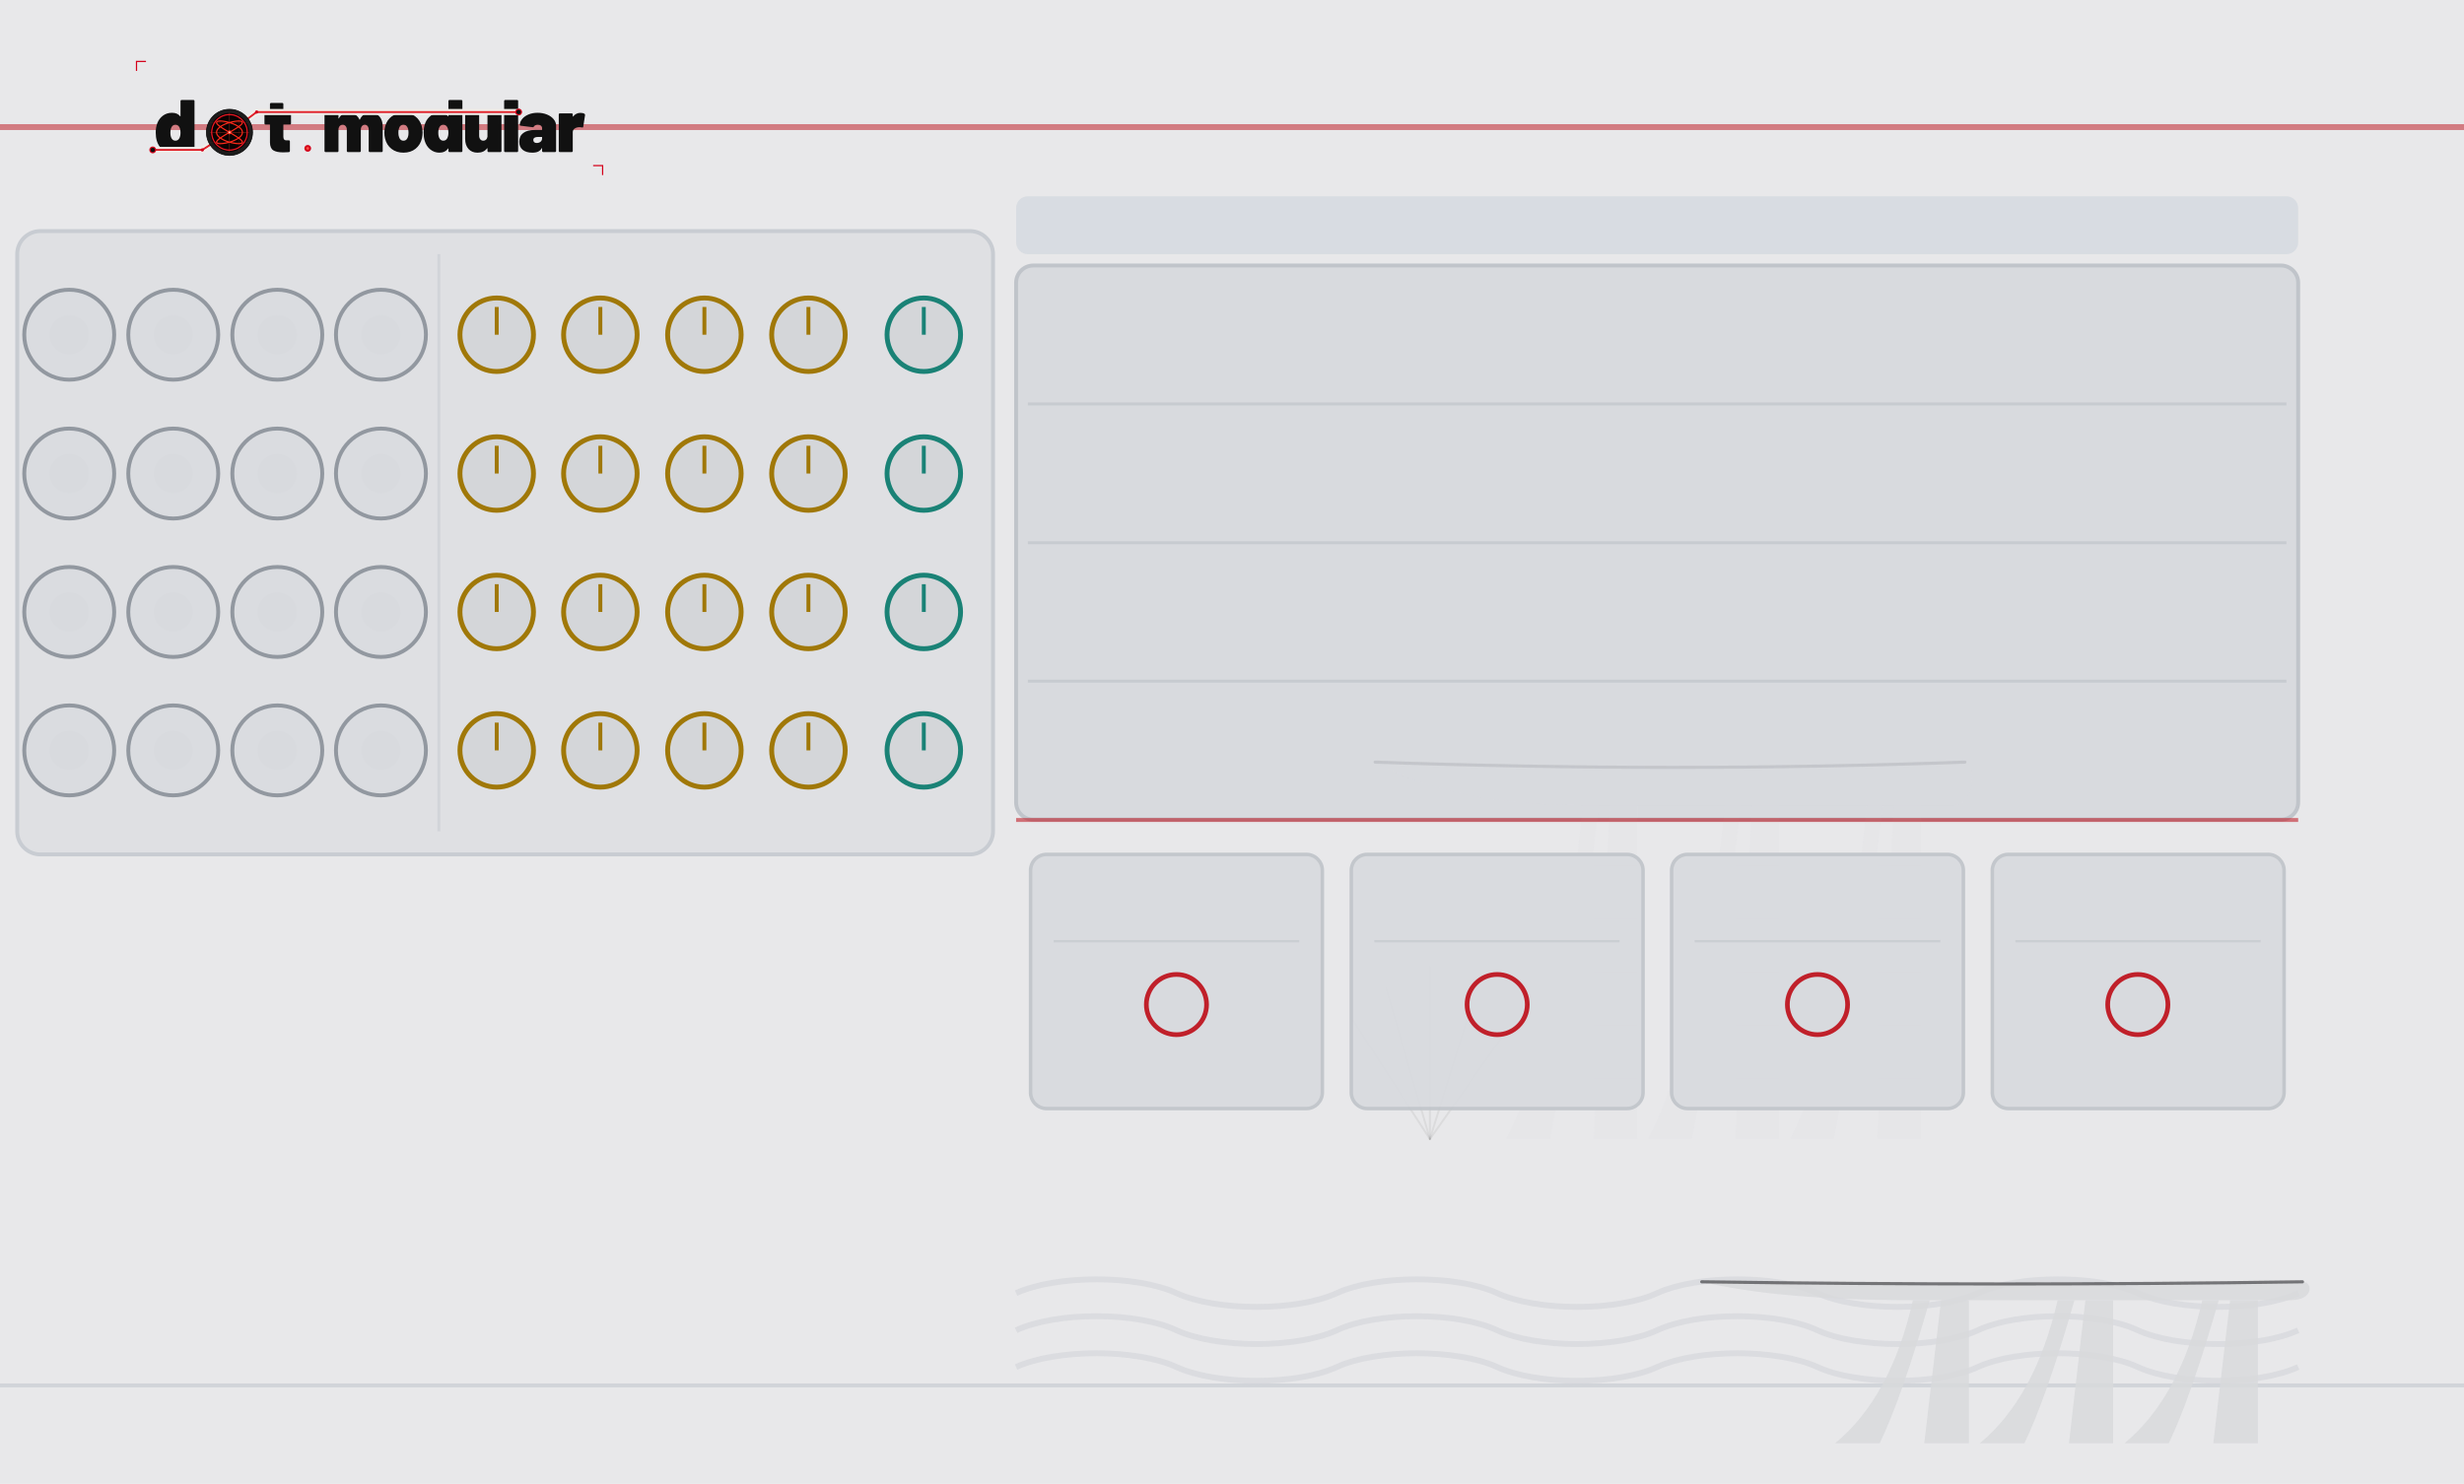
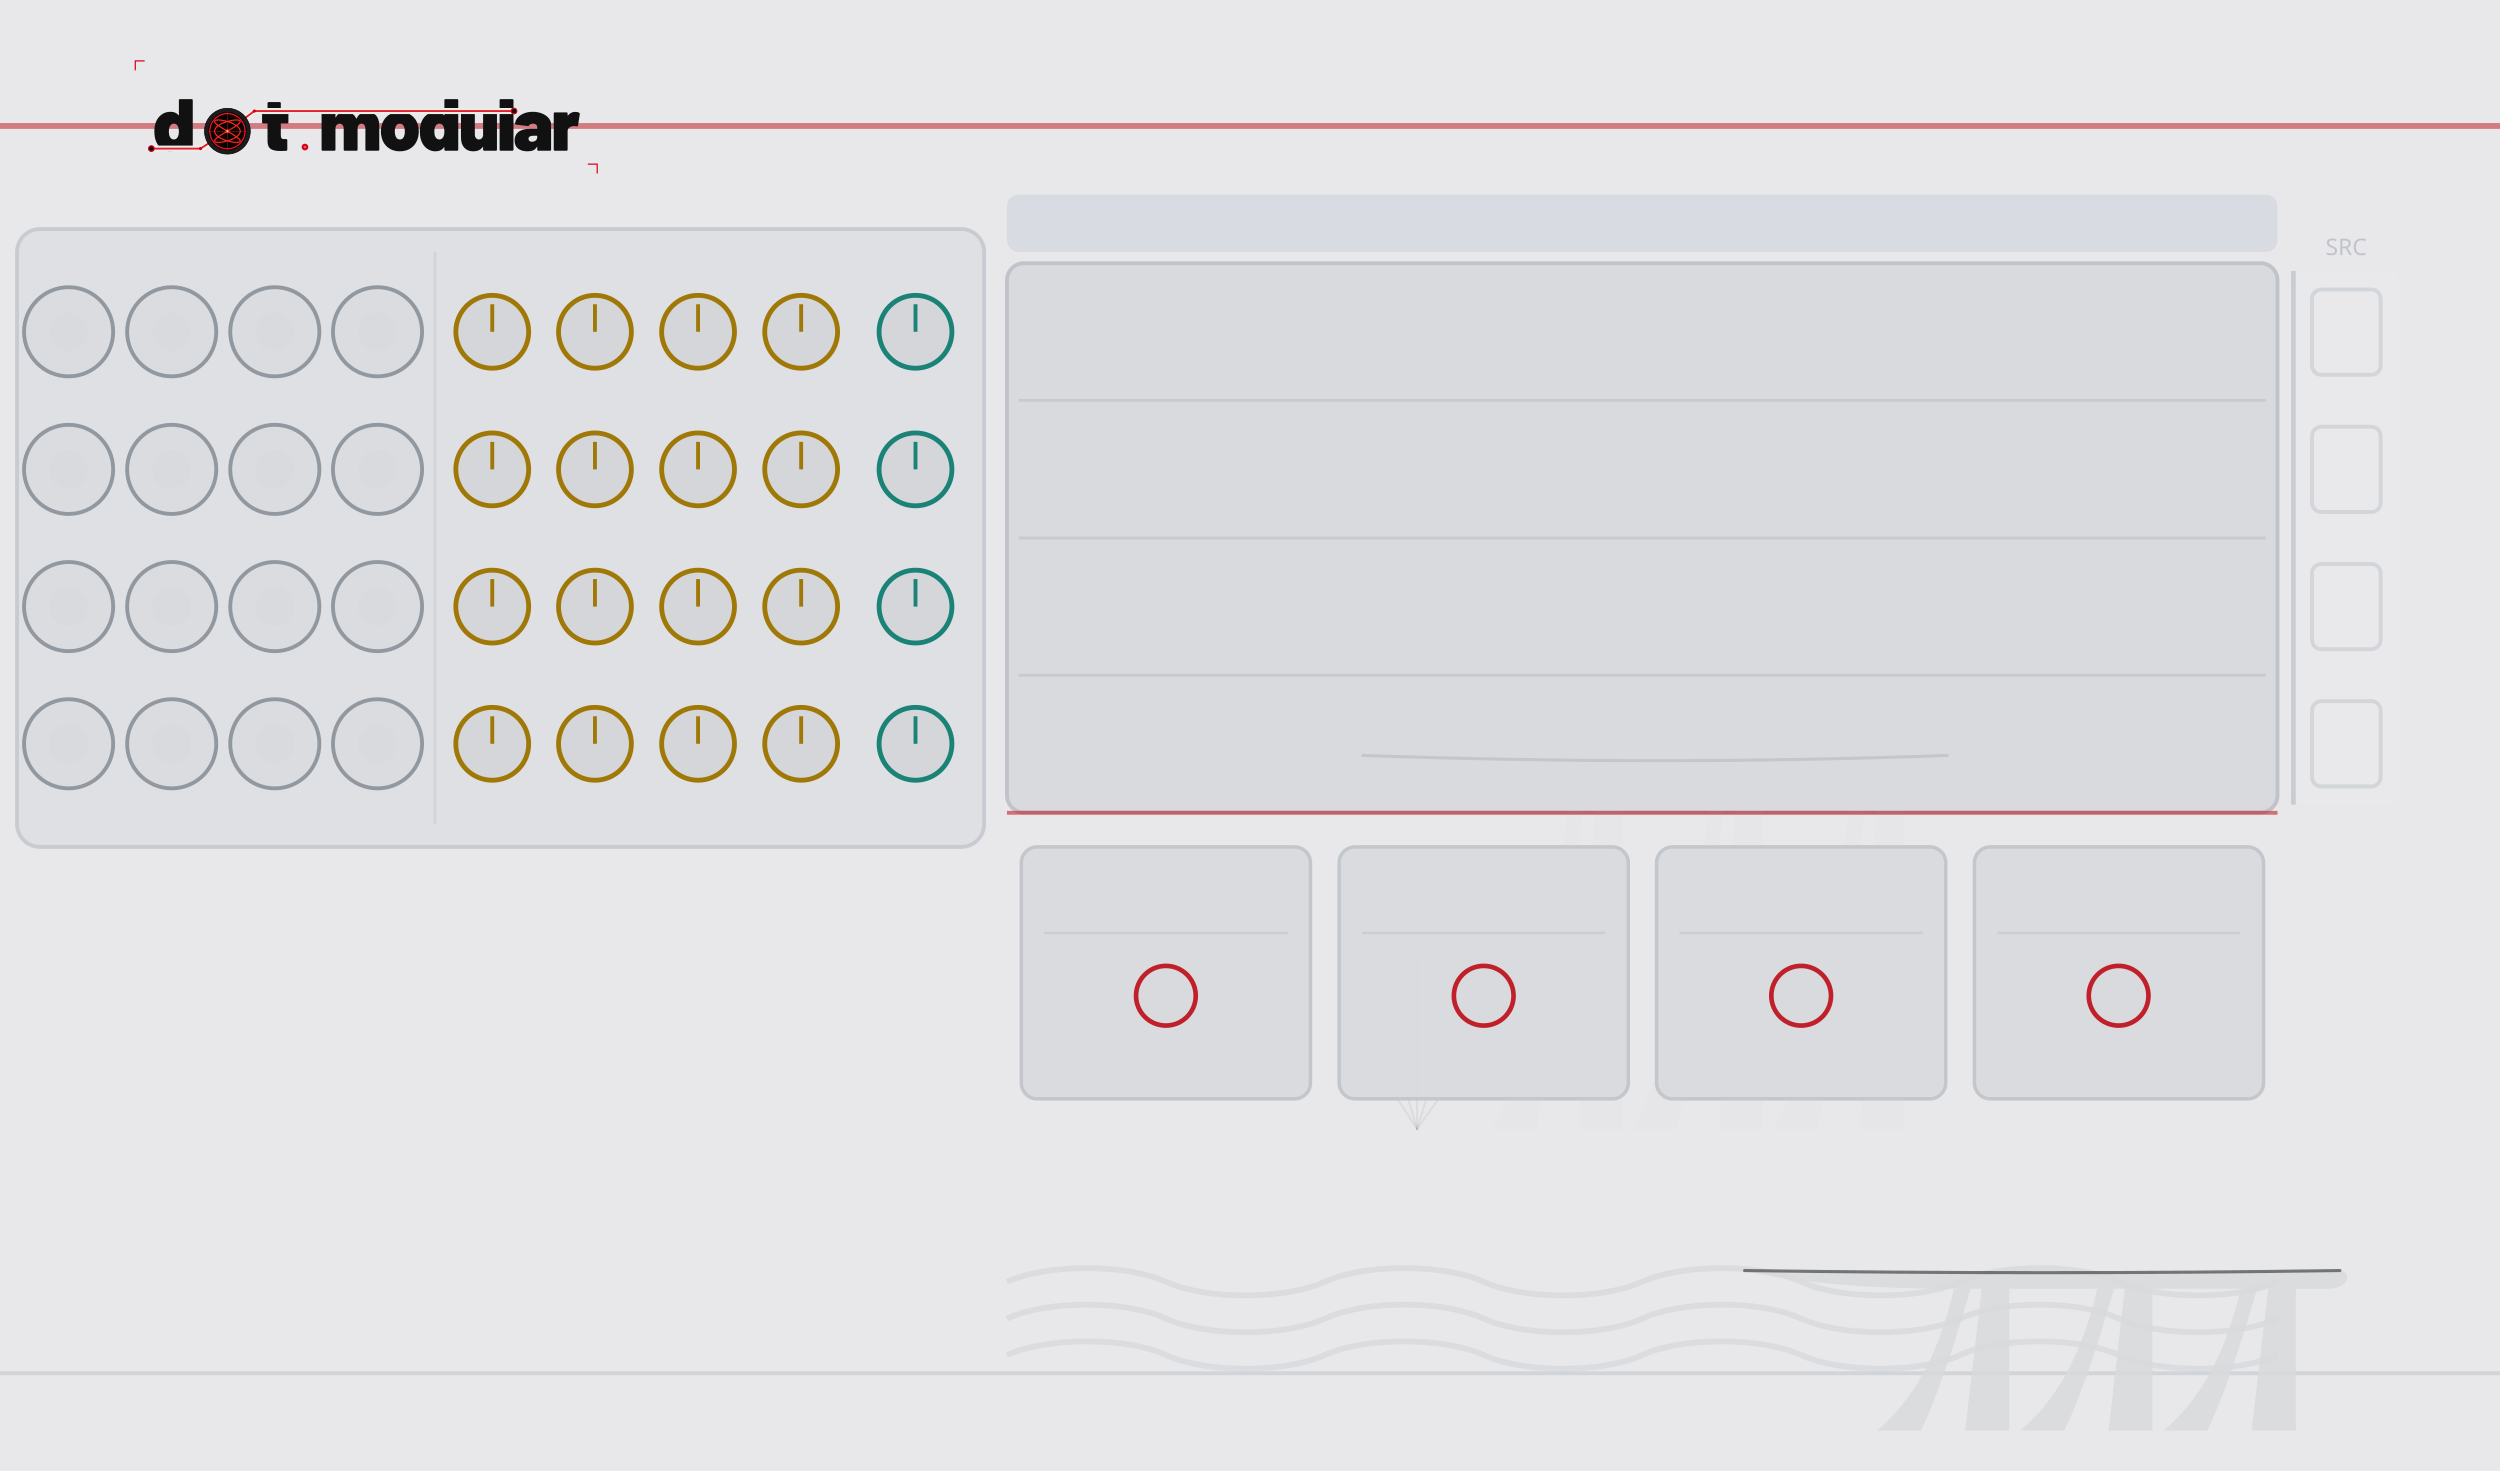
- <svg xmlns="http://www.w3.org/2000/svg" width="630.0" height="379.43" viewBox="0 0 630.0 379.43">
-   <g>
-     <rect width="630.0" height="379.43" fill="#e8e8ea" />
-     <line x1="0" y1="32.5" x2="630.0" y2="32.5" stroke="#c0202a" stroke-width="1.5" opacity="0.55" />
-     <line x1="0" y1="354.3" x2="630.0" y2="354.3" stroke="#c8ccd2" stroke-width="1" opacity="0.7" />
+ <svg xmlns="http://www.w3.org/2000/svg" width="645.0" height="379.43" viewBox="0 0 645.0 379.43">
+   <g>
+     <rect width="645.0" height="379.43" fill="#e8e8ea" />
+     <line x1="0" y1="32.5" x2="645.0" y2="32.5" stroke="#c0202a" stroke-width="1.5" opacity="0.55" />
+     <line x1="0" y1="354.3" x2="645.0" y2="354.3" stroke="#c8ccd2" stroke-width="1" opacity="0.7" />
    <rect x="259.8" y="50.2" width="327.8" height="14.8" rx="3.0" fill="#cdd4dc" opacity="0.6" />
    <rect x="259.8" y="67.9" width="327.8" height="141.7" rx="4.4" fill="#d8dade" stroke="#c0c4ca" stroke-width="1" />
    <path d="M 385.1 291.3 Q 399.1 263.7 404.7 205.9 L 408.8 205.9 Q 401.9 263.7 396.3 291.3 Z" fill="#d8d9dc" fill-opacity="0.16" />
    <path d="M 421.4 291.3 Q 435.4 263.7 441.0 205.9 L 445.1 205.9 Q 438.2 263.7 432.6 291.3 Z" fill="#d8d9dc" fill-opacity="0.16" />
    <path d="M 457.7 291.3 Q 471.7 263.7 477.3 205.9 L 481.4 205.9 Q 474.5 263.7 468.9 291.3 Z" fill="#d8d9dc" fill-opacity="0.16" />
    <polygon points="407.5,291.3 411.6,205.9 418.6,205.9 418.6,291.3" fill="#d8d9dc" fill-opacity="0.16" />
    <polygon points="443.7,291.3 447.9,205.9 454.9,205.9 454.9,291.3" fill="#d8d9dc" fill-opacity="0.16" />
    <polygon points="480.0,291.3 484.2,205.9 491.2,205.9 491.2,291.3" fill="#d8d9dc" fill-opacity="0.16" />
    <line x1="407.5" y1="221.3" x2="418.6" y2="221.3" stroke="#c0202a" stroke-width="0.4" stroke-opacity="0.048" />
    <line x1="407.5" y1="234.9" x2="418.6" y2="234.9" stroke="#c0202a" stroke-width="0.4" stroke-opacity="0.048" />
    <line x1="407.5" y1="248.6" x2="418.6" y2="248.6" stroke="#c0202a" stroke-width="0.4" stroke-opacity="0.048" />
    <line x1="407.5" y1="262.2" x2="418.6" y2="262.2" stroke="#c0202a" stroke-width="0.4" stroke-opacity="0.048" />
    <line x1="407.5" y1="275.9" x2="418.6" y2="275.9" stroke="#c0202a" stroke-width="0.4" stroke-opacity="0.048" />
    <line x1="443.7" y1="221.3" x2="454.9" y2="221.3" stroke="#c0202a" stroke-width="0.4" stroke-opacity="0.048" />
    <line x1="443.7" y1="234.9" x2="454.9" y2="234.9" stroke="#c0202a" stroke-width="0.4" stroke-opacity="0.048" />
    <line x1="443.7" y1="248.6" x2="454.9" y2="248.6" stroke="#c0202a" stroke-width="0.4" stroke-opacity="0.048" />
    <line x1="443.7" y1="262.2" x2="454.9" y2="262.2" stroke="#c0202a" stroke-width="0.4" stroke-opacity="0.048" />
    <line x1="443.7" y1="275.9" x2="454.9" y2="275.9" stroke="#c0202a" stroke-width="0.4" stroke-opacity="0.048" />
    <line x1="480.0" y1="221.3" x2="491.2" y2="221.3" stroke="#c0202a" stroke-width="0.4" stroke-opacity="0.048" />
    <line x1="480.0" y1="234.9" x2="491.2" y2="234.9" stroke="#c0202a" stroke-width="0.4" stroke-opacity="0.048" />
    <line x1="480.0" y1="248.6" x2="491.2" y2="248.6" stroke="#c0202a" stroke-width="0.4" stroke-opacity="0.048" />
    <line x1="480.0" y1="262.2" x2="491.2" y2="262.2" stroke="#c0202a" stroke-width="0.4" stroke-opacity="0.048" />
    <line x1="480.0" y1="275.9" x2="491.2" y2="275.9" stroke="#c0202a" stroke-width="0.4" stroke-opacity="0.048" />
    <path d="M 351.6 194.9 Q 428.4 197.6 502.4 194.9 C 505.2 194.9 505.2 205.9 499.6 205.9 L 404.7 205.9 Q 371.2 205.9 351.6 194.9 Z" fill="#d8d9dc" fill-opacity="0.16" />
    <path d="M 351.6 194.9 Q 428.4 197.6 502.4 194.9" fill="none" stroke="#2a2a2e" stroke-width="0.8" stroke-opacity="0.112" stroke-linecap="round" />
    <line x1="365.6" y1="291.3" x2="346.0" y2="261.0" stroke="#2a2a2e" stroke-width="0.5" stroke-opacity="0.072" stroke-linecap="round" />
    <line x1="365.6" y1="291.3" x2="354.4" y2="252.7" stroke="#2a2a2e" stroke-width="0.5" stroke-opacity="0.072" stroke-linecap="round" />
    <line x1="365.6" y1="291.3" x2="365.6" y2="247.2" stroke="#2a2a2e" stroke-width="0.5" stroke-opacity="0.072" stroke-linecap="round" />
    <line x1="365.6" y1="291.3" x2="376.7" y2="255.5" stroke="#2a2a2e" stroke-width="0.5" stroke-opacity="0.072" stroke-linecap="round" />
    <line x1="365.6" y1="291.3" x2="385.1" y2="263.7" stroke="#2a2a2e" stroke-width="0.5" stroke-opacity="0.072" stroke-linecap="round" />
    <line x1="262.8" y1="103.3" x2="584.6" y2="103.3" stroke="#c0c4ca" stroke-width="0.75" opacity="0.7" />
    <line x1="262.8" y1="138.8" x2="584.6" y2="138.8" stroke="#c0c4ca" stroke-width="0.75" opacity="0.7" />
    <line x1="262.8" y1="174.2" x2="584.6" y2="174.2" stroke="#c0c4ca" stroke-width="0.75" opacity="0.7" />
+     <rect x="591.7" y="69.9" width="27.2" height="137.7" rx="3.0" fill="#ffffff" fill-opacity="0.05" />
+     <line x1="591.7" y1="69.9" x2="591.7" y2="207.6" stroke="#c0c4ca" stroke-width="1.2" opacity="0.8" />
+     <text x="605.3" y="65.8" font-family="sans-serif" font-size="5.9" fill="#c0c4ca" text-anchor="middle">SRC</text>
+     <rect x="596.5" y="74.7" width="17.7" height="22.0" rx="2.4" fill="none" stroke="#c0c4ca" stroke-width="1.0" opacity="0.55" />
+     <rect x="596.5" y="110.1" width="17.7" height="22.0" rx="2.4" fill="none" stroke="#c0c4ca" stroke-width="1.0" opacity="0.55" />
+     <rect x="596.5" y="145.5" width="17.7" height="22.0" rx="2.4" fill="none" stroke="#c0c4ca" stroke-width="1.0" opacity="0.55" />
+     <rect x="596.5" y="180.9" width="17.7" height="22.0" rx="2.4" fill="none" stroke="#c0c4ca" stroke-width="1.0" opacity="0.55" />
    <path d="M 259.8 330.7 C 270.1 326.0 290.6 326.0 300.8 330.7 C 311.1 335.4 331.5 335.4 341.8 330.7 C 352.0 326.0 372.5 326.0 382.8 330.7 C 393.0 335.4 413.5 335.4 423.7 330.7 C 434.0 326.0 454.4 326.0 464.7 330.7 C 474.9 335.4 495.4 335.4 505.7 330.7 C 515.9 326.0 536.4 326.0 546.6 330.7 C 556.9 335.4 577.4 335.4 587.6 330.7 " fill="none" stroke="#d2d4d8" stroke-width="1.5" stroke-opacity="0.6" />
    <path d="M 259.8 340.2 C 270.1 335.4 290.6 335.4 300.8 340.2 C 311.1 344.9 331.5 344.9 341.8 340.2 C 352.0 335.4 372.5 335.4 382.8 340.2 C 393.0 344.9 413.5 344.9 423.7 340.2 C 434.0 335.4 454.4 335.4 464.7 340.2 C 474.9 344.9 495.4 344.9 505.7 340.2 C 515.9 335.4 536.4 335.4 546.6 340.2 C 556.9 344.9 577.4 344.9 587.6 340.2 " fill="none" stroke="#d2d4d8" stroke-width="1.5" stroke-opacity="0.6" />
    <path d="M 259.8 349.6 C 270.1 344.9 290.6 344.9 300.8 349.6 C 311.1 354.3 331.5 354.3 341.8 349.6 C 352.0 344.9 372.5 344.9 382.8 349.6 C 393.0 354.3 413.5 354.3 423.7 349.6 C 434.0 344.9 454.4 344.9 464.7 349.6 C 474.9 354.3 495.4 354.3 505.7 349.6 C 515.9 344.9 536.4 344.9 546.6 349.6 C 556.9 354.3 577.4 354.3 587.6 349.6 " fill="none" stroke="#d2d4d8" stroke-width="1.5" stroke-opacity="0.6" />
-     <path d="M 469.2 369.1 Q 483.5 357.3 489.1 332.5 L 493.4 332.5 Q 486.3 357.3 480.6 369.1 Z" fill="#d8d9dc" fill-opacity="0.85" />
-     <path d="M 506.2 369.1 Q 520.4 357.3 526.1 332.5 L 530.4 332.5 Q 523.3 357.3 517.6 369.1 Z" fill="#d8d9dc" fill-opacity="0.85" />
-     <path d="M 543.2 369.1 Q 557.4 357.3 563.1 332.5 L 567.3 332.5 Q 560.2 357.3 554.5 369.1 Z" fill="#d8d9dc" fill-opacity="0.85" />
-     <polygon points="492.0,369.1 496.3,332.5 503.4,332.5 503.4,369.1" fill="#d8d9dc" fill-opacity="0.85" />
-     <polygon points="529.0,369.1 533.2,332.5 540.3,332.5 540.3,369.1" fill="#d8d9dc" fill-opacity="0.85" />
-     <polygon points="565.9,369.1 570.2,332.5 577.3,332.5 577.3,369.1" fill="#d8d9dc" fill-opacity="0.85" />
-     <path d="M 435.1 327.8 Q 513.3 328.9 588.7 327.8 C 591.5 327.8 591.5 332.5 585.8 332.5 L 489.1 332.5 Q 455.0 332.5 435.1 327.8 Z" fill="#d8d9dc" fill-opacity="0.85" />
-     <path d="M 435.1 327.8 Q 513.3 328.9 588.7 327.8" fill="none" stroke="#2a2a2e" stroke-width="0.8" stroke-opacity="0.595" stroke-linecap="round" />
+     <path d="M 484.2 369.1 Q 498.5 357.3 504.1 332.5 L 508.4 332.5 Q 501.3 357.3 495.6 369.1 Z" fill="#d8d9dc" fill-opacity="0.85" />
+     <path d="M 521.2 369.1 Q 535.4 357.3 541.1 332.5 L 545.4 332.5 Q 538.3 357.3 532.6 369.1 Z" fill="#d8d9dc" fill-opacity="0.85" />
+     <path d="M 558.2 369.1 Q 572.4 357.3 578.1 332.5 L 582.3 332.5 Q 575.2 357.3 569.5 369.1 Z" fill="#d8d9dc" fill-opacity="0.85" />
+     <polygon points="507.0,369.1 511.3,332.5 518.4,332.5 518.4,369.1" fill="#d8d9dc" fill-opacity="0.85" />
+     <polygon points="544.0,369.1 548.2,332.5 555.3,332.5 555.3,369.1" fill="#d8d9dc" fill-opacity="0.85" />
+     <polygon points="580.9,369.1 585.2,332.5 592.3,332.5 592.3,369.1" fill="#d8d9dc" fill-opacity="0.85" />
+     <path d="M 450.1 327.8 Q 528.3 328.9 603.7 327.8 C 606.5 327.8 606.5 332.5 600.8 332.5 L 504.1 332.5 Q 470.0 332.5 450.1 327.8 Z" fill="#d8d9dc" fill-opacity="0.85" />
+     <path d="M 450.1 327.8 Q 528.3 328.9 603.7 327.8" fill="none" stroke="#2a2a2e" stroke-width="0.8" stroke-opacity="0.595" stroke-linecap="round" />
    <rect x="4.4" y="59.1" width="249.5" height="159.4" rx="5.9" fill="#dfe0e3" stroke="#c8ccd2" stroke-width="1" />
    <line x1="112.2" y1="65.0" x2="112.2" y2="212.6" stroke="#c8ccd2" stroke-width="0.75" opacity="0.6" />
  </g>
  <g>
    <g transform="translate(32.48,13.29) scale(0.17297)">
      <g transform="translate(40.00,148.00) scale(0.11,-0.11)">
        <path d="M370 700H528Q535 700 539.0 696.0Q543 692 543 685V15Q543 8 539.0 4.0Q535 0 528 0H370Q363 0 359.0 4.0Q355 8 355 15V45Q355 48 353.0 49.0Q351 50 349 47Q312 -8 233 -8Q166 -8 112.5 34.5Q59 77 37 150Q22 200 22 262Q22 334 44 390Q68 451 119.0 489.5Q170 528 241 528Q314 528 349 482Q351 480 353.0 480.5Q355 481 355 484V685Q355 692 359.0 696.0Q363 700 370 700ZM355 259Q355 307 339 336Q321 367 287 367Q251 367 234 334Q219 306 219 259Q219 214 234 186Q252 153 287 153Q322 153 340 187Q355 216 355 259Z" fill="#111111" />
      </g>
      <g transform="translate(201.37,148.00) scale(0.11,-0.11)">
        <path d="M358 370H275Q270 370 270 365V208Q270 158 306 158H343Q350 158 354.0 154.0Q358 150 358 143V15Q358 1 343 -1Q304 -4 268 -4Q177 -4 134.0 24.0Q91 52 90 130V365Q90 370 85 370H31Q24 370 20.0 374.0Q16 378 16 385V505Q16 512 20.0 516.0Q24 520 31 520H85Q90 520 90 525V645Q90 652 94.0 656.0Q98 660 105 660H255Q262 660 266.0 656.0Q270 652 270 645V525Q270 520 275 520H358Q365 520 369.0 516.0Q373 512 373 505V385Q373 378 369.0 374.0Q365 370 358 370Z" fill="#111111" />
      </g>
      <g transform="translate(288.27,148.00) scale(0.11,-0.11)">
        <path d="M815 341V15Q815 8 811.0 4.0Q807 0 800 0H642Q635 0 631.0 4.0Q627 8 627 15V300Q627 330 612.5 348.5Q598 367 575 367Q551 367 536.0 348.5Q521 330 521 300V15Q521 8 517.0 4.0Q513 0 506 0H348Q341 0 337.0 4.0Q333 8 333 15V300Q333 330 317.5 348.5Q302 367 277 367Q255 367 240.5 353.5Q226 340 222 317Q221 315 221 311V15Q221 8 217.0 4.0Q213 0 206 0H48Q41 0 37.0 4.0Q33 8 33 15V505Q33 512 37.0 516.0Q41 520 48 520H206Q213 520 217.0 516.0Q221 512 221 505V455Q221 451 223.0 451.0Q225 451 227 454Q265 528 355 528Q406 528 444.5 504.5Q483 481 503 437Q506 432 509 438Q529 483 564.5 505.5Q600 528 648 528Q727 528 771.0 479.0Q815 430 815 341Z" fill="#111111" />
      </g>
      <g transform="translate(377.92,148.00) scale(0.11,-0.11)">
        <path d="M32 181Q22 217 22 261Q22 310 34 350Q58 433 122.5 480.5Q187 528 280 528Q373 528 436.5 480.5Q500 433 524 352Q536 310 536 263Q536 225 528 187Q507 97 441.5 44.5Q376 -8 279 -8Q184 -8 118.5 43.0Q53 94 32 181ZM343 217Q347 236 347 262Q347 285 342 308Q327 367 279 367Q229 367 216 308Q211 291 211 262Q211 236 215 217Q230 153 279 153Q305 153 321.0 170.5Q337 188 343 217Z" fill="#111111" />
      </g>
      <g transform="translate(436.00,148.00) scale(0.11,-0.11)">
        <path d="M370 700H528Q535 700 539.0 696.0Q543 692 543 685V15Q543 8 539.0 4.0Q535 0 528 0H370Q363 0 359.0 4.0Q355 8 355 15V45Q355 48 353.0 49.0Q351 50 349 47Q312 -8 233 -8Q166 -8 112.5 34.5Q59 77 37 150Q22 200 22 262Q22 334 44 390Q68 451 119.0 489.5Q170 528 241 528Q314 528 349 482Q351 480 353.0 480.5Q355 481 355 484V685Q355 692 359.0 696.0Q363 700 370 700ZM355 259Q355 307 339 336Q321 367 287 367Q251 367 234 334Q219 306 219 259Q219 214 234 186Q252 153 287 153Q322 153 340 187Q355 216 355 259Z" fill="#111111" />
      </g>
      <g transform="translate(496.39,148.00) scale(0.11,-0.11)">
        <path d="M346 520H504Q511 520 515.0 516.0Q519 512 519 505V15Q519 8 515.0 4.0Q511 0 504 0H346Q339 0 335.0 4.0Q331 8 331 15V48Q331 51 329.0 52.0Q327 53 325 50Q284 -8 197 -8Q121 -8 76.0 41.5Q31 91 31 179V505Q31 512 35.0 516.0Q39 520 46 520H204Q211 520 215.0 516.0Q219 512 219 505V220Q219 190 234.5 171.5Q250 153 275 153Q297 153 311.5 166.5Q326 180 330 203Q331 205 331 209V505Q331 512 335.0 516.0Q339 520 346 520Z" fill="#111111" />
      </g>
      <g transform="translate(553.81,148.00) scale(0.11,-0.11)">
        <path d="M33 15V685Q33 692 37.0 696.0Q41 700 48 700H206Q213 700 217.0 696.0Q221 692 221 685V15Q221 8 217.0 4.0Q213 0 206 0H48Q41 0 37.0 4.0Q33 8 33 15Z" fill="#111111" />
      </g>
      <g transform="translate(578.45,148.00) scale(0.11,-0.11)">
        <path d="M507 355V15Q507 8 503.0 4.0Q499 0 492 0H334Q327 0 323.0 4.0Q319 8 319 15V50Q319 54 317.5 54.5Q316 55 314 52Q297 21 267.0 6.5Q237 -8 188 -8Q106 -8 59.0 29.5Q12 67 12 139Q12 215 65.5 256.0Q119 297 221 297H314Q319 297 319 302V320Q319 341 303.5 354.0Q288 367 262 367Q244 367 230.0 361.0Q216 355 210 345Q206 338 202.5 335.5Q199 333 193 334L32 354Q18 356 18 366Q22 411 54.0 448.0Q86 485 139.5 506.5Q193 528 259 528Q327 528 384.0 505.0Q441 482 474.0 442.0Q507 402 507 355ZM319 185V198Q319 203 314 203H264Q201 203 201 162Q201 144 212.5 133.0Q224 122 246 122Q278 122 298.5 139.0Q319 156 319 185Z" fill="#111111" />
      </g>
      <g transform="translate(634.55,148.00) scale(0.11,-0.11)">
        <path d="M379 514Q388 509 386 495L362 341Q361 333 356.5 331.0Q352 329 344 331Q326 335 312 335Q297 335 284 332Q258 327 239.5 310.5Q221 294 221 266V15Q221 8 217.0 4.0Q213 0 206 0H48Q41 0 37.0 4.0Q33 8 33 15V505Q33 512 37.0 516.0Q41 520 48 520H206Q213 520 217.0 516.0Q221 512 221 505V481Q221 478 223.0 477.0Q225 476 226 478Q264 527 325 527Q359 527 379 514Z" fill="#111111" />
      </g>
      <path d="M 38.0,144.8 L 111.3,144.8 L 151.4,118.8 L 191.6,88.8 L 578.9,88.8" fill="none" stroke="#f0ede8" stroke-width="9.0" stroke-linecap="round" stroke-linejoin="round" />
      <path d="M 38.0,144.8 L 111.3,144.8 L 151.4,118.8 L 191.6,88.8 L 578.9,88.8" fill="none" stroke="#d4001a" stroke-width="2.60" stroke-linecap="round" stroke-linejoin="round" />
      <path d="M 38.0,144.8 L 111.3,144.8 L 151.4,118.8 L 191.6,88.8 L 578.9,88.8" fill="none" stroke="#ff5533" stroke-width="0.88" stroke-linecap="round" stroke-linejoin="round" opacity="0.7" />
      <circle cx="38.0" cy="144.8" r="4.2" fill="#0d0d0d" stroke="#d4001a" stroke-width="1.76" />
      <circle cx="578.9" cy="88.8" r="4.2" fill="#0d0d0d" stroke="#d4001a" stroke-width="1.76" />
      <circle cx="111.3" cy="144.8" r="2.4" fill="#d4001a" />
      <circle cx="191.6" cy="88.8" r="2.4" fill="#d4001a" />
      <g transform="translate(151.430,118.850)">
        <circle r="34.100" fill="#1c1c1c" stroke="#000000" stroke-width="1.023" />
        <circle r="28.644" fill="#0a0202" />
        <g stroke="#a83020" stroke-width="0.682" opacity="0.9">
          <line x1="-28.644" y1="0" x2="28.644" y2="0" />
          <line x1="0" y1="-28.644" x2="0" y2="28.644" />
        </g>
        <g stroke="#7a2018" stroke-width="0.443" opacity="0.6">
          <line x1="-28.644" y1="-14.322" x2="28.644" y2="-14.322" />
          <line x1="-14.322" y1="-28.644" x2="-14.322" y2="28.644" />
          <line x1="-28.644" y1="14.322" x2="28.644" y2="14.322" />
          <line x1="14.322" y1="-28.644" x2="14.322" y2="28.644" />
        </g>
        <path d="M 19.10,0.00 L 19.01,1.05 L 18.76,2.09 L 18.34,3.13 L 17.76,4.16 L 17.01,5.16 L 16.12,6.15 L 15.09,7.11 L 13.92,8.05 L 12.63,8.95 L 11.22,9.82 L 9.72,10.65 L 8.13,11.44 L 6.47,12.18 L 4.75,12.87 L 2.99,13.52 L 1.20,14.11 L -0.60,14.64 L -2.39,15.12 L -4.17,15.54 L -5.90,15.89 L -7.58,16.18 L -9.20,16.41 L -10.73,16.58 L -12.17,16.68 L -13.50,16.71 L -14.71,16.68 L -15.79,16.58 L -16.73,16.41 L -17.53,16.18 L -18.16,15.89 L -18.64,15.54 L -18.95,15.12 L -19.09,14.64 L -19.06,14.11 L -18.86,13.52 L -18.50,12.87 L -17.97,12.18 L -17.28,11.44 L -16.44,10.65 L -15.45,9.82 L -14.32,8.95 L -13.07,8.05 L -11.70,7.11 L -10.23,6.15 L -8.67,5.16 L -7.03,4.16 L -5.33,3.13 L -3.58,2.09 L -1.80,1.05 L -0.00,0.00 L 1.80,-1.05 L 3.58,-2.09 L 5.33,-3.13 L 7.03,-4.16 L 8.67,-5.16 L 10.23,-6.15 L 11.70,-7.11 L 13.07,-8.05 L 14.32,-8.95 L 15.45,-9.82 L 16.44,-10.65 L 17.28,-11.44 L 17.97,-12.18 L 18.50,-12.87 L 18.86,-13.52 L 19.06,-14.11 L 19.09,-14.64 L 18.95,-15.12 L 18.64,-15.54 L 18.16,-15.89 L 17.53,-16.18 L 16.73,-16.41 L 15.79,-16.58 L 14.71,-16.68 L 13.50,-16.71 L 12.17,-16.68 L 10.73,-16.58 L 9.20,-16.41 L 7.58,-16.18 L 5.90,-15.89 L 4.17,-15.54 L 2.39,-15.12 L 0.60,-14.64 L -1.20,-14.11 L -2.99,-13.52 L -4.75,-12.87 L -6.47,-12.18 L -8.13,-11.44 L -9.72,-10.65 L -11.22,-9.82 L -12.63,-8.95 L -13.92,-8.05 L -15.09,-7.11 L -16.12,-6.15 L -17.01,-5.16 L -17.76,-4.16 L -18.34,-3.13 L -18.76,-2.09 L -19.01,-1.05 L -19.10,-0.00 L -19.01,1.05 L -18.76,2.09 L -18.34,3.13 L -17.76,4.16 L -17.01,5.16 L -16.12,6.15 L -15.09,7.11 L -13.92,8.05 L -12.63,8.95 L -11.22,9.82 L -9.72,10.65 L -8.13,11.44 L -6.47,12.18 L -4.75,12.87 L -2.99,13.52 L -1.20,14.11 L 0.60,14.64 L 2.39,15.12 L 4.17,15.54 L 5.90,15.89 L 7.58,16.18 L 9.20,16.41 L 10.73,16.58 L 12.17,16.68 L 13.50,16.71 L 14.71,16.68 L 15.79,16.58 L 16.73,16.41 L 17.53,16.18 L 18.16,15.89 L 18.64,15.54 L 18.95,15.12 L 19.09,14.64 L 19.06,14.11 L 18.86,13.52 L 18.50,12.87 L 17.97,12.18 L 17.28,11.44 L 16.44,10.65 L 15.45,9.82 L 14.32,8.95 L 13.07,8.05 L 11.70,7.11 L 10.23,6.15 L 8.67,5.16 L 7.03,4.16 L 5.33,3.13 L 3.58,2.09 L 1.80,1.05 L 0.00,0.00 L -1.80,-1.05 L -3.58,-2.09 L -5.33,-3.13 L -7.03,-4.16 L -8.67,-5.16 L -10.23,-6.15 L -11.70,-7.11 L -13.07,-8.05 L -14.32,-8.95 L -15.45,-9.82 L -16.44,-10.65 L -17.28,-11.44 L -17.97,-12.18 L -18.50,-12.87 L -18.86,-13.52 L -19.06,-14.11 L -19.09,-14.64 L -18.95,-15.12 L -18.64,-15.54 L -18.16,-15.89 L -17.53,-16.18 L -16.73,-16.41 L -15.79,-16.58 L -14.71,-16.68 L -13.50,-16.71 L -12.17,-16.68 L -10.73,-16.58 L -9.20,-16.41 L -7.58,-16.18 L -5.90,-15.89 L -4.17,-15.54 L -2.39,-15.12 L -0.60,-14.64 L 1.20,-14.11 L 2.99,-13.52 L 4.75,-12.87 L 6.47,-12.18 L 8.13,-11.44 L 9.72,-10.65 L 11.22,-9.82 L 12.63,-8.95 L 13.92,-8.05 L 15.09,-7.11 L 16.12,-6.15 L 17.01,-5.16 L 17.76,-4.16 L 18.34,-3.13 L 18.76,-2.09 L 19.01,-1.05 L 19.10,-0.00 Z" fill="none" stroke="#ff2a1a" stroke-width="1.705" stroke-linejoin="round" />
        <circle r="26.257" fill="none" stroke="#d4001a" stroke-width="1.876" />
        <circle r="26.257" fill="none" stroke="#ff5533" stroke-width="0.614" opacity="0.7" />
        <circle r="2.899" fill="#ff3322" />
        <circle r="1.364" fill="#ffccbb" />
      </g>
      <circle cx="267.1" cy="142.5" r="5.0" fill="#d4001a" />
      <circle cx="267.1" cy="142.5" r="2.0" fill="#ff5544" />
      <polyline points="14,28 14,14 28,14" fill="none" stroke="#d4001a" stroke-width="1.8" />
      <polyline points="703,182 703,168 689,168" fill="none" stroke="#d4001a" stroke-width="1.8" />
    </g>
  </g>
  <g>
    <circle cx="17.7" cy="85.6" r="11.5" fill="#dadce0" stroke="#9298a0" stroke-width="1" />
    <circle cx="17.7" cy="85.6" r="5.0" fill="#d8dade" />
    <circle cx="44.3" cy="85.6" r="11.5" fill="#dadce0" stroke="#9298a0" stroke-width="1" />
    <circle cx="44.3" cy="85.6" r="5.0" fill="#d8dade" />
    <circle cx="70.9" cy="85.6" r="11.5" fill="#dadce0" stroke="#9298a0" stroke-width="1" />
    <circle cx="70.9" cy="85.6" r="5.0" fill="#d8dade" />
    <circle cx="97.4" cy="85.6" r="11.5" fill="#dadce0" stroke="#9298a0" stroke-width="1" />
    <circle cx="97.4" cy="85.6" r="5.0" fill="#d8dade" />
    <circle cx="127.0" cy="85.6" r="9.4" fill="#d4d6d9" stroke="#a07808" stroke-width="1.25" />
    <line x1="127.0" y1="85.6" x2="127.0" y2="78.5" stroke="#a07808" stroke-width="1" />
    <circle cx="153.5" cy="85.6" r="9.4" fill="#d4d6d9" stroke="#a07808" stroke-width="1.25" />
    <line x1="153.5" y1="85.6" x2="153.5" y2="78.5" stroke="#a07808" stroke-width="1" />
    <circle cx="180.1" cy="85.6" r="9.4" fill="#d4d6d9" stroke="#a07808" stroke-width="1.25" />
    <line x1="180.1" y1="85.6" x2="180.1" y2="78.5" stroke="#a07808" stroke-width="1" />
    <circle cx="206.7" cy="85.6" r="9.4" fill="#d4d6d9" stroke="#a07808" stroke-width="1.25" />
    <line x1="206.7" y1="85.6" x2="206.7" y2="78.5" stroke="#a07808" stroke-width="1" />
    <circle cx="236.2" cy="85.6" r="9.4" fill="#d4d6d9" stroke="#1a8276" stroke-width="1.25" />
    <line x1="236.2" y1="85.6" x2="236.2" y2="78.5" stroke="#1a8276" stroke-width="1" />
    <circle cx="17.7" cy="121.1" r="11.5" fill="#dadce0" stroke="#9298a0" stroke-width="1" />
    <circle cx="17.7" cy="121.1" r="5.0" fill="#d8dade" />
    <circle cx="44.3" cy="121.1" r="11.5" fill="#dadce0" stroke="#9298a0" stroke-width="1" />
    <circle cx="44.3" cy="121.1" r="5.0" fill="#d8dade" />
    <circle cx="70.9" cy="121.1" r="11.5" fill="#dadce0" stroke="#9298a0" stroke-width="1" />
    <circle cx="70.9" cy="121.1" r="5.0" fill="#d8dade" />
    <circle cx="97.4" cy="121.1" r="11.5" fill="#dadce0" stroke="#9298a0" stroke-width="1" />
    <circle cx="97.4" cy="121.1" r="5.0" fill="#d8dade" />
    <circle cx="127.0" cy="121.1" r="9.4" fill="#d4d6d9" stroke="#a07808" stroke-width="1.25" />
    <line x1="127.0" y1="121.1" x2="127.0" y2="114.0" stroke="#a07808" stroke-width="1" />
    <circle cx="153.5" cy="121.1" r="9.4" fill="#d4d6d9" stroke="#a07808" stroke-width="1.25" />
    <line x1="153.5" y1="121.1" x2="153.5" y2="114.0" stroke="#a07808" stroke-width="1" />
    <circle cx="180.1" cy="121.1" r="9.4" fill="#d4d6d9" stroke="#a07808" stroke-width="1.25" />
    <line x1="180.1" y1="121.1" x2="180.1" y2="114.0" stroke="#a07808" stroke-width="1" />
    <circle cx="206.7" cy="121.1" r="9.4" fill="#d4d6d9" stroke="#a07808" stroke-width="1.25" />
    <line x1="206.7" y1="121.1" x2="206.7" y2="114.0" stroke="#a07808" stroke-width="1" />
    <circle cx="236.2" cy="121.1" r="9.4" fill="#d4d6d9" stroke="#1a8276" stroke-width="1.25" />
    <line x1="236.2" y1="121.1" x2="236.2" y2="114.0" stroke="#1a8276" stroke-width="1" />
    <circle cx="17.7" cy="156.5" r="11.5" fill="#dadce0" stroke="#9298a0" stroke-width="1" />
    <circle cx="17.7" cy="156.5" r="5.0" fill="#d8dade" />
    <circle cx="44.3" cy="156.5" r="11.5" fill="#dadce0" stroke="#9298a0" stroke-width="1" />
    <circle cx="44.3" cy="156.5" r="5.0" fill="#d8dade" />
    <circle cx="70.9" cy="156.5" r="11.5" fill="#dadce0" stroke="#9298a0" stroke-width="1" />
    <circle cx="70.9" cy="156.5" r="5.0" fill="#d8dade" />
    <circle cx="97.4" cy="156.5" r="11.5" fill="#dadce0" stroke="#9298a0" stroke-width="1" />
    <circle cx="97.4" cy="156.5" r="5.0" fill="#d8dade" />
    <circle cx="127.0" cy="156.5" r="9.4" fill="#d4d6d9" stroke="#a07808" stroke-width="1.25" />
    <line x1="127.0" y1="156.5" x2="127.0" y2="149.4" stroke="#a07808" stroke-width="1" />
    <circle cx="153.5" cy="156.5" r="9.4" fill="#d4d6d9" stroke="#a07808" stroke-width="1.25" />
    <line x1="153.5" y1="156.5" x2="153.5" y2="149.4" stroke="#a07808" stroke-width="1" />
    <circle cx="180.1" cy="156.5" r="9.4" fill="#d4d6d9" stroke="#a07808" stroke-width="1.25" />
    <line x1="180.1" y1="156.5" x2="180.1" y2="149.4" stroke="#a07808" stroke-width="1" />
    <circle cx="206.7" cy="156.5" r="9.4" fill="#d4d6d9" stroke="#a07808" stroke-width="1.25" />
    <line x1="206.7" y1="156.5" x2="206.7" y2="149.4" stroke="#a07808" stroke-width="1" />
    <circle cx="236.2" cy="156.5" r="9.4" fill="#d4d6d9" stroke="#1a8276" stroke-width="1.25" />
    <line x1="236.2" y1="156.5" x2="236.2" y2="149.4" stroke="#1a8276" stroke-width="1" />
    <circle cx="17.7" cy="191.9" r="11.5" fill="#dadce0" stroke="#9298a0" stroke-width="1" />
    <circle cx="17.7" cy="191.9" r="5.0" fill="#d8dade" />
    <circle cx="44.3" cy="191.9" r="11.5" fill="#dadce0" stroke="#9298a0" stroke-width="1" />
    <circle cx="44.3" cy="191.9" r="5.0" fill="#d8dade" />
    <circle cx="70.9" cy="191.9" r="11.5" fill="#dadce0" stroke="#9298a0" stroke-width="1" />
    <circle cx="70.9" cy="191.9" r="5.0" fill="#d8dade" />
    <circle cx="97.4" cy="191.9" r="11.5" fill="#dadce0" stroke="#9298a0" stroke-width="1" />
    <circle cx="97.4" cy="191.9" r="5.0" fill="#d8dade" />
    <circle cx="127.0" cy="191.9" r="9.4" fill="#d4d6d9" stroke="#a07808" stroke-width="1.25" />
    <line x1="127.0" y1="191.9" x2="127.0" y2="184.8" stroke="#a07808" stroke-width="1" />
    <circle cx="153.5" cy="191.9" r="9.4" fill="#d4d6d9" stroke="#a07808" stroke-width="1.25" />
    <line x1="153.5" y1="191.9" x2="153.5" y2="184.8" stroke="#a07808" stroke-width="1" />
    <circle cx="180.1" cy="191.9" r="9.4" fill="#d4d6d9" stroke="#a07808" stroke-width="1.25" />
    <line x1="180.1" y1="191.9" x2="180.1" y2="184.8" stroke="#a07808" stroke-width="1" />
    <circle cx="206.7" cy="191.9" r="9.4" fill="#d4d6d9" stroke="#a07808" stroke-width="1.25" />
    <line x1="206.7" y1="191.9" x2="206.7" y2="184.8" stroke="#a07808" stroke-width="1" />
    <circle cx="236.2" cy="191.9" r="9.4" fill="#d4d6d9" stroke="#1a8276" stroke-width="1.25" />
    <line x1="236.2" y1="191.9" x2="236.2" y2="184.8" stroke="#1a8276" stroke-width="1" />
    <line x1="259.8" y1="209.7" x2="587.6" y2="209.7" stroke="#c0202a" stroke-width="1.0" opacity="0.6" />
    <rect x="345.5" y="218.5" width="74.6" height="65.0" rx="4.1" fill="#d8dade" stroke="#c0c4ca" stroke-width="0.9" opacity="0.92" />
    <line x1="351.4" y1="240.7" x2="414.1" y2="240.7" stroke="#c0c4ca" stroke-width="0.6" opacity="0.6" />
    <circle cx="382.8" cy="256.9" r="7.7" fill="#d8dade" stroke="#c0202a" stroke-width="1.2" />
    <rect x="427.4" y="218.5" width="74.6" height="65.0" rx="4.1" fill="#d8dade" stroke="#c0c4ca" stroke-width="0.9" opacity="0.92" />
    <line x1="433.3" y1="240.7" x2="496.1" y2="240.7" stroke="#c0c4ca" stroke-width="0.6" opacity="0.6" />
    <circle cx="464.7" cy="256.9" r="7.7" fill="#d8dade" stroke="#c0202a" stroke-width="1.2" />
    <rect x="263.5" y="218.5" width="74.6" height="65.0" rx="4.1" fill="#d8dade" stroke="#c0c4ca" stroke-width="0.9" opacity="0.92" />
    <line x1="269.4" y1="240.7" x2="332.2" y2="240.7" stroke="#c0c4ca" stroke-width="0.6" opacity="0.6" />
    <circle cx="300.8" cy="256.9" r="7.7" fill="#d8dade" stroke="#c0202a" stroke-width="1.2" />
    <rect x="509.4" y="218.5" width="74.6" height="65.0" rx="4.1" fill="#d8dade" stroke="#c0c4ca" stroke-width="0.9" opacity="0.92" />
    <line x1="515.3" y1="240.7" x2="578.0" y2="240.7" stroke="#c0c4ca" stroke-width="0.6" opacity="0.6" />
    <circle cx="546.6" cy="256.9" r="7.7" fill="#d8dade" stroke="#c0202a" stroke-width="1.2" />
  </g>
  <g>
    <circle id="input_4" cx="17.72" cy="85.63" r="0.5" fill="none" stroke="none" />
    <circle id="input_5" cx="44.29" cy="85.63" r="0.5" fill="none" stroke="none" />
    <circle id="input_6" cx="70.87" cy="85.63" r="0.5" fill="none" stroke="none" />
    <circle id="input_7" cx="97.44" cy="85.63" r="0.5" fill="none" stroke="none" />
    <circle id="param_8" cx="126.97" cy="85.63" r="0.5" fill="none" stroke="none" />
    <circle id="param_9" cx="153.54" cy="85.63" r="0.5" fill="none" stroke="none" />
    <circle id="param_10" cx="180.12" cy="85.63" r="0.5" fill="none" stroke="none" />
    <circle id="param_11" cx="206.69" cy="85.63" r="0.5" fill="none" stroke="none" />
    <circle id="param_1" cx="236.22" cy="85.63" r="0.5" fill="none" stroke="none" />
    <circle id="input_8" cx="17.72" cy="121.06" r="0.5" fill="none" stroke="none" />
    <circle id="input_9" cx="44.29" cy="121.06" r="0.5" fill="none" stroke="none" />
    <circle id="input_10" cx="70.87" cy="121.06" r="0.5" fill="none" stroke="none" />
    <circle id="input_11" cx="97.44" cy="121.06" r="0.5" fill="none" stroke="none" />
    <circle id="param_12" cx="126.97" cy="121.06" r="0.5" fill="none" stroke="none" />
    <circle id="param_13" cx="153.54" cy="121.06" r="0.5" fill="none" stroke="none" />
    <circle id="param_14" cx="180.12" cy="121.06" r="0.5" fill="none" stroke="none" />
    <circle id="param_15" cx="206.69" cy="121.06" r="0.5" fill="none" stroke="none" />
    <circle id="param_2" cx="236.22" cy="121.06" r="0.5" fill="none" stroke="none" />
    <circle id="input_0" cx="17.72" cy="156.50" r="0.5" fill="none" stroke="none" />
    <circle id="input_1" cx="44.29" cy="156.50" r="0.5" fill="none" stroke="none" />
    <circle id="input_2" cx="70.87" cy="156.50" r="0.5" fill="none" stroke="none" />
    <circle id="input_3" cx="97.44" cy="156.50" r="0.5" fill="none" stroke="none" />
    <circle id="param_4" cx="126.97" cy="156.50" r="0.5" fill="none" stroke="none" />
    <circle id="param_5" cx="153.54" cy="156.50" r="0.5" fill="none" stroke="none" />
    <circle id="param_6" cx="180.12" cy="156.50" r="0.5" fill="none" stroke="none" />
    <circle id="param_7" cx="206.69" cy="156.50" r="0.5" fill="none" stroke="none" />
    <circle id="param_0" cx="236.22" cy="156.50" r="0.5" fill="none" stroke="none" />
    <circle id="input_12" cx="17.72" cy="191.93" r="0.5" fill="none" stroke="none" />
    <circle id="input_13" cx="44.29" cy="191.93" r="0.5" fill="none" stroke="none" />
    <circle id="input_14" cx="70.87" cy="191.93" r="0.5" fill="none" stroke="none" />
    <circle id="input_15" cx="97.44" cy="191.93" r="0.5" fill="none" stroke="none" />
    <circle id="param_16" cx="126.97" cy="191.93" r="0.5" fill="none" stroke="none" />
    <circle id="param_17" cx="153.54" cy="191.93" r="0.5" fill="none" stroke="none" />
    <circle id="param_18" cx="180.12" cy="191.93" r="0.5" fill="none" stroke="none" />
    <circle id="param_19" cx="206.69" cy="191.93" r="0.5" fill="none" stroke="none" />
    <circle id="param_3" cx="236.22" cy="191.93" r="0.5" fill="none" stroke="none" />
    <circle id="param_owner_1" cx="382.75" cy="256.89" r="0.5" fill="none" stroke="none" />
    <circle id="param_owner_2" cx="464.69" cy="256.89" r="0.5" fill="none" stroke="none" />
    <circle id="param_owner_0" cx="300.81" cy="256.89" r="0.5" fill="none" stroke="none" />
    <circle id="param_owner_3" cx="546.63" cy="256.89" r="0.5" fill="none" stroke="none" />
-     <circle id="light_connect" cx="315.00" cy="366.14" r="0.5" fill="none" stroke="none" />
+     <circle id="light_connect" cx="322.50" cy="366.14" r="0.5" fill="none" stroke="none" />
  </g>
</svg>
